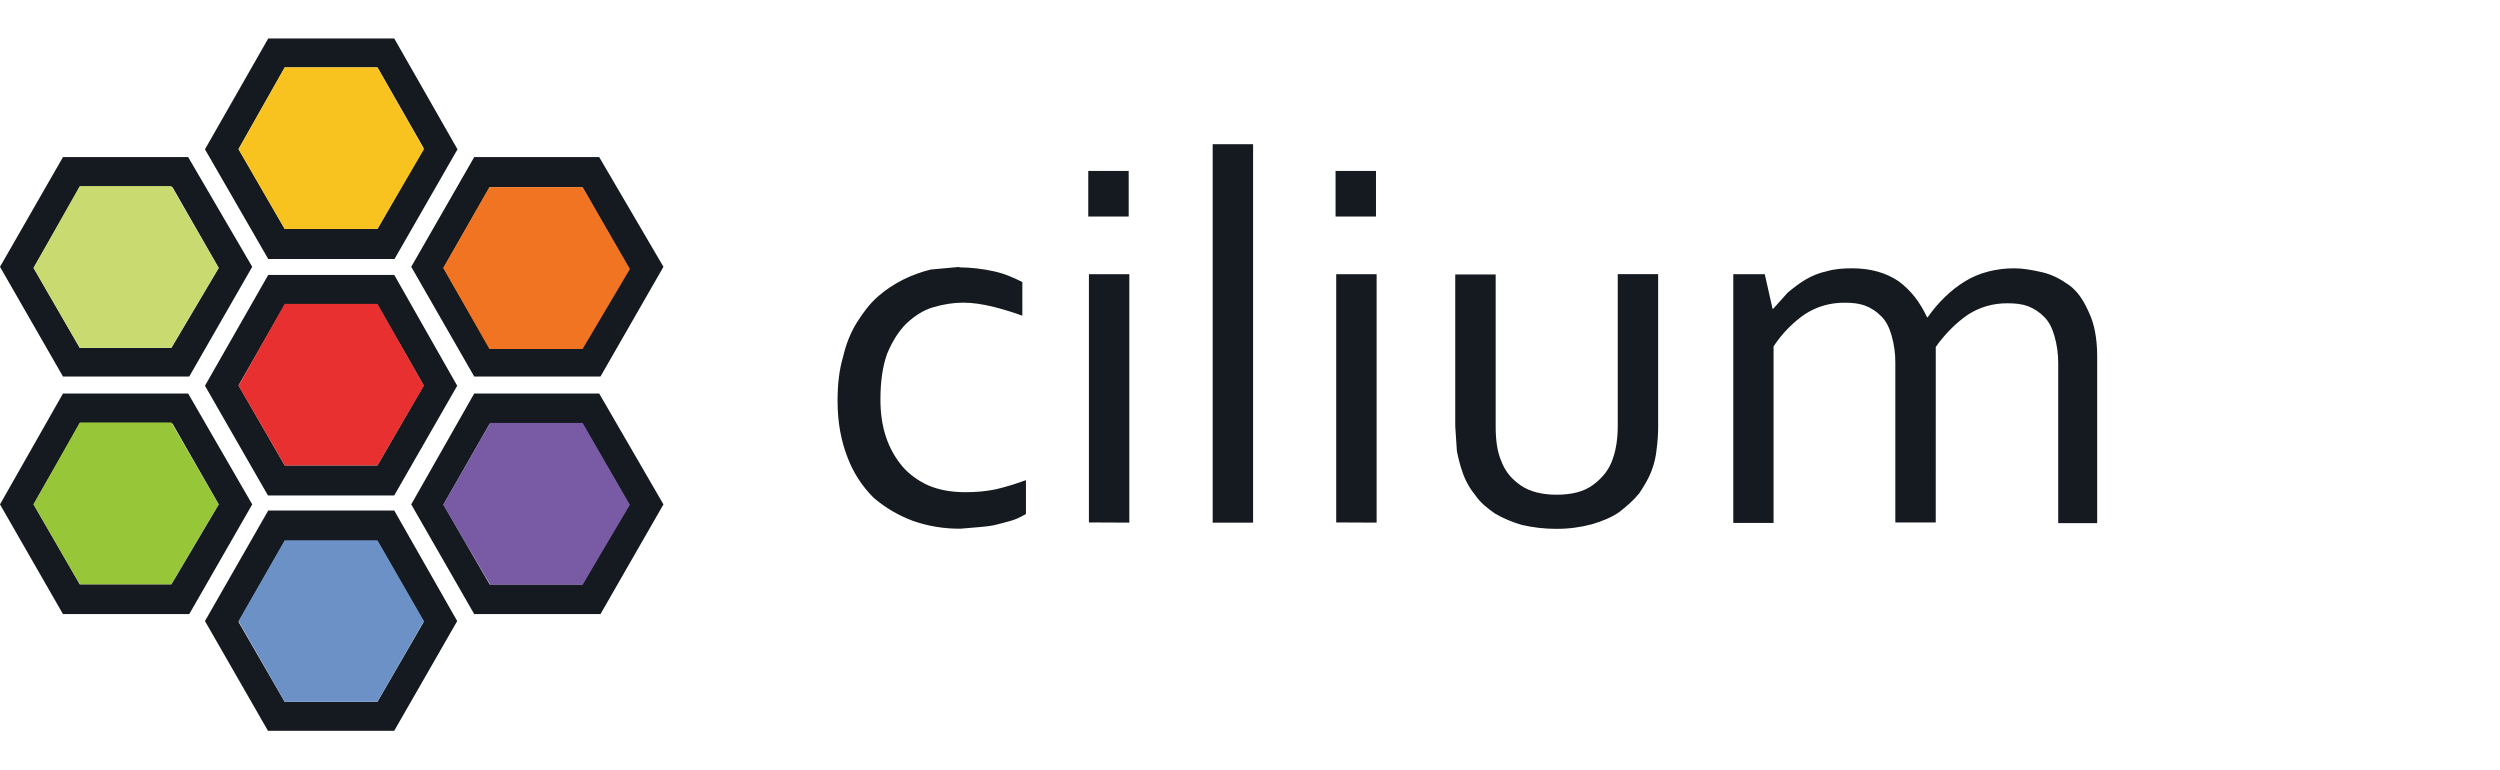
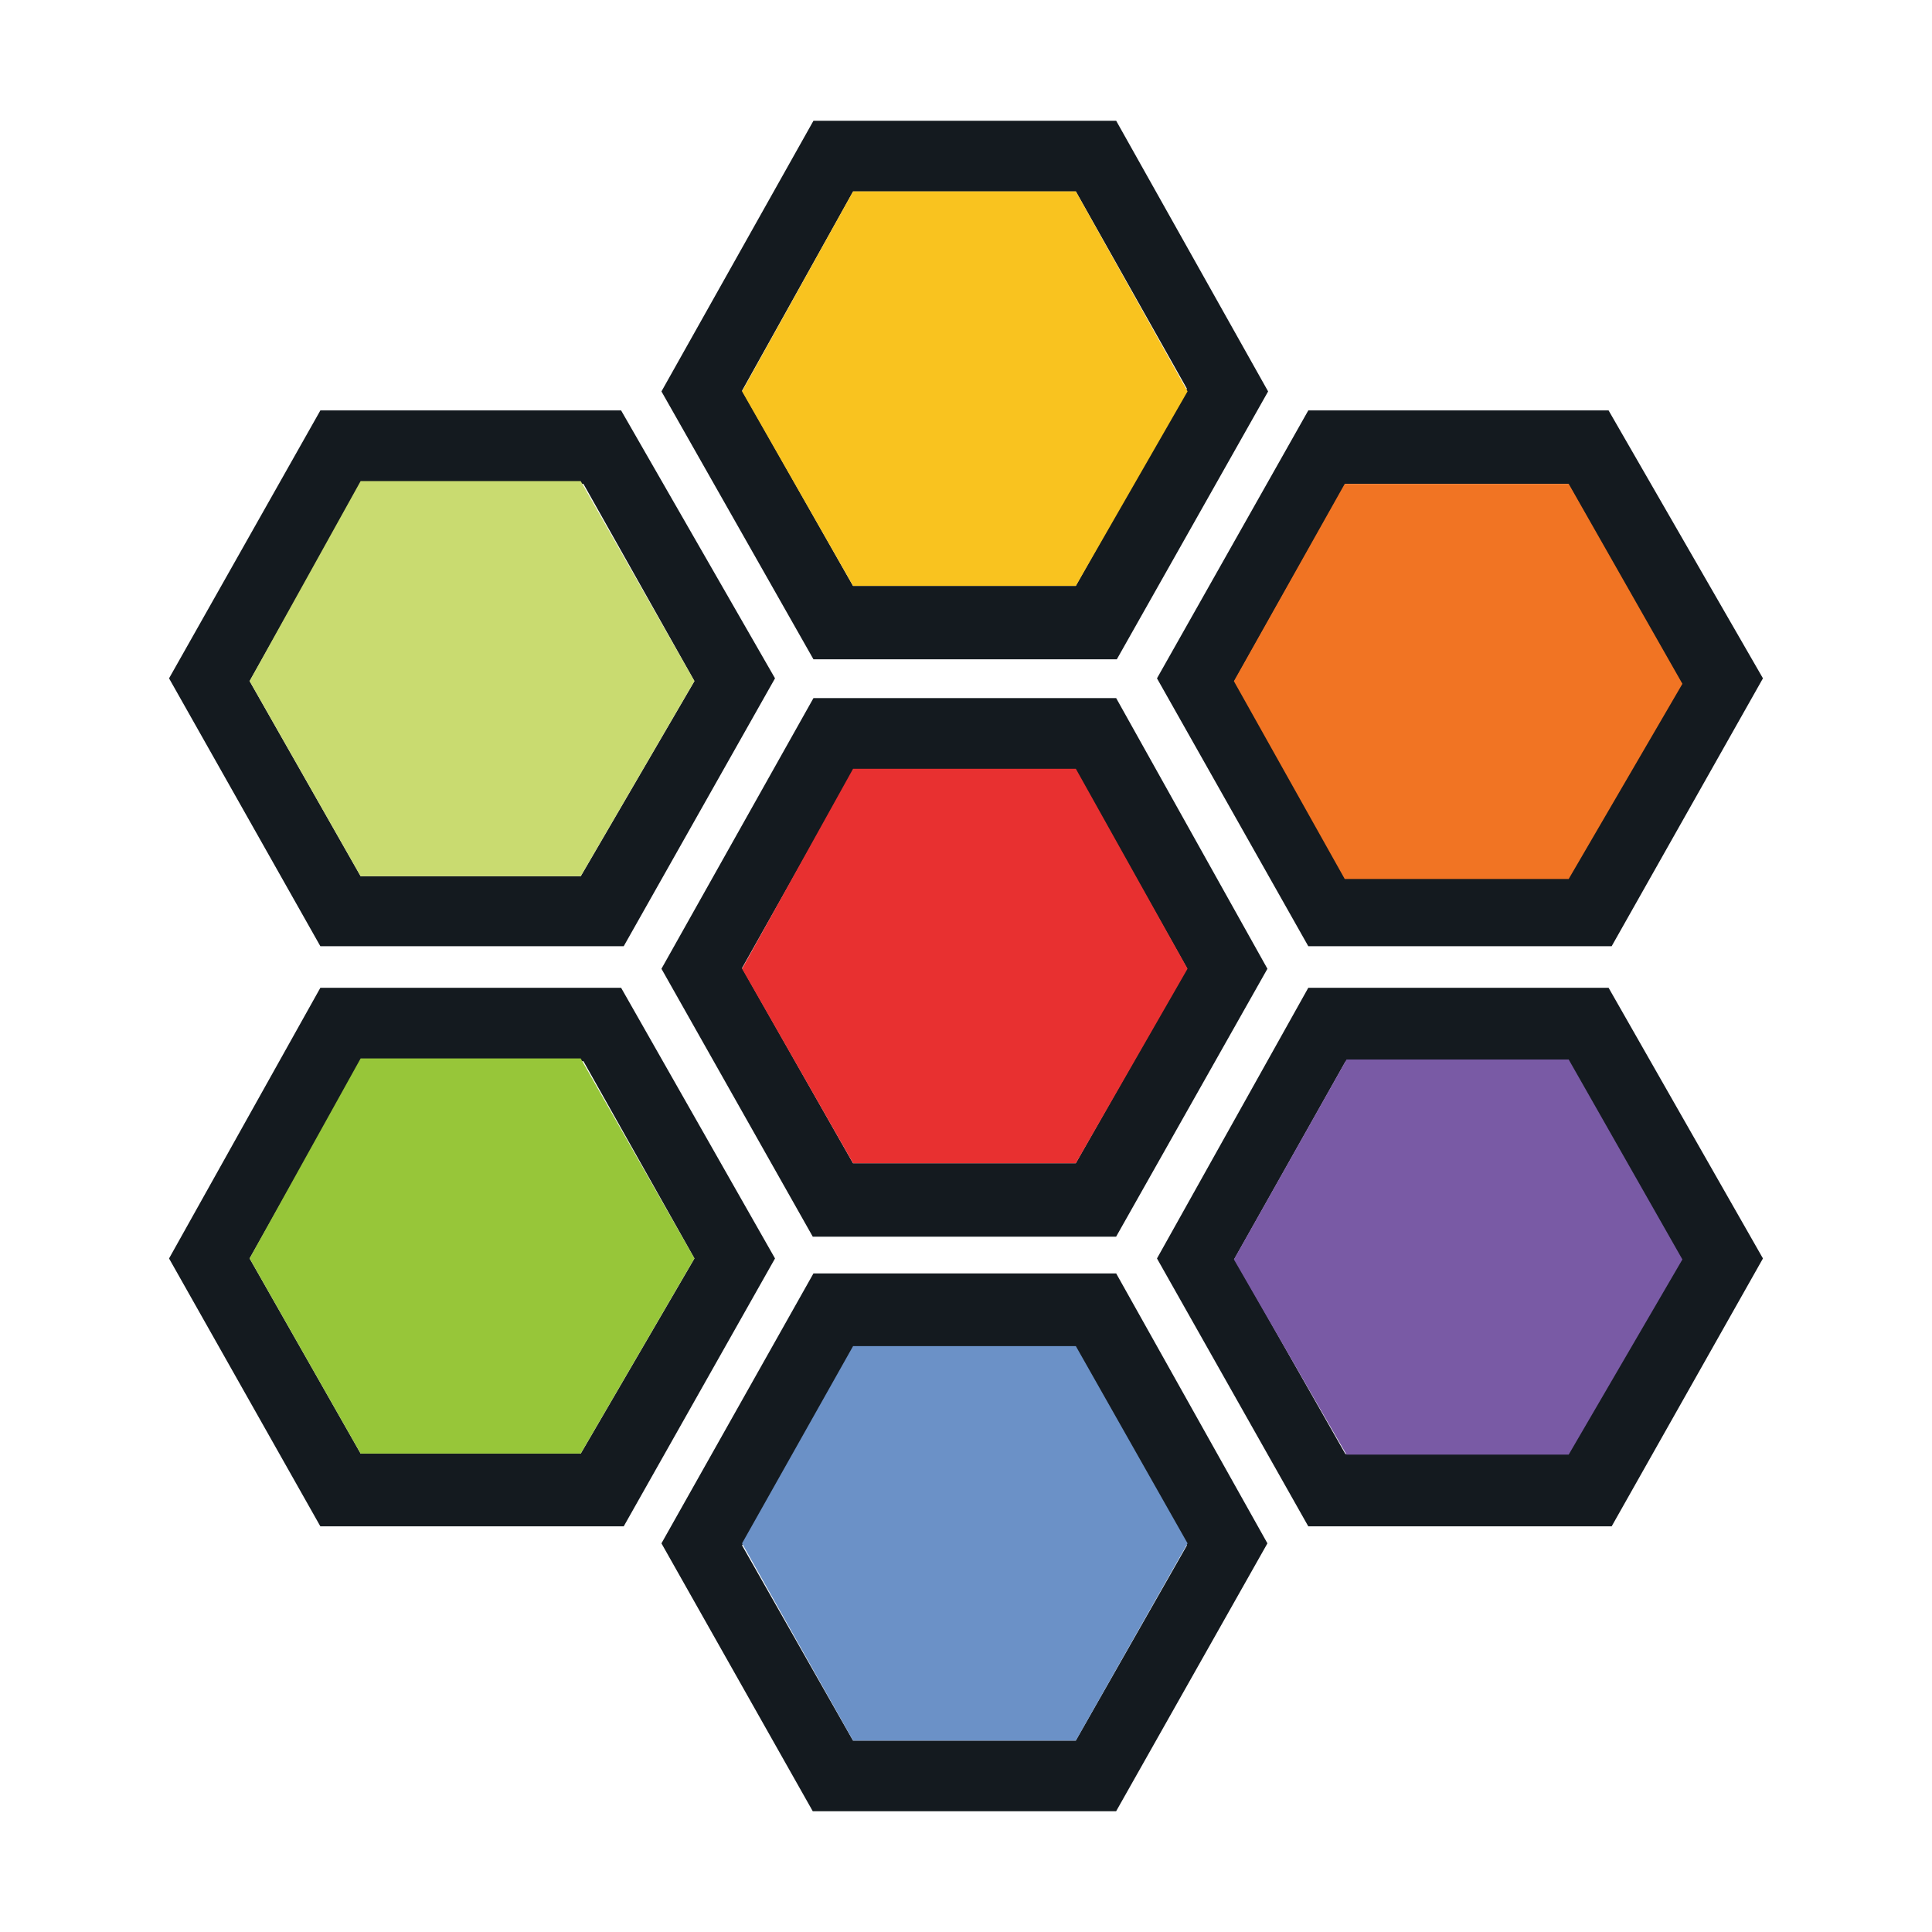
- <svg xmlns="http://www.w3.org/2000/svg" width="260" height="80" viewBox="0 0 260 80" fill="none">
-   <path d="M41.001 28.59H27.897L21.316 40.118L27.866 51.528H40.999L47.549 40.118L41.001 28.59ZM39.253 48.4H29.608L24.806 40.087L29.612 31.687H39.257L44.063 40.087L39.253 48.4Z" fill="#141A1F" />
-   <path d="M24.804 40.116L29.61 48.4H39.255L44.091 40.116L39.255 31.6H29.61L24.804 40.116Z" fill="#E83030" />
-   <path d="M41.001 53.092H27.897L21.316 64.59L27.866 76H40.999L47.549 64.59L41.001 53.092ZM39.253 72.99H29.608L24.806 64.677L29.612 56.277H39.257L44.063 64.677L39.253 72.99Z" fill="#141A1F" />
-   <path d="M24.804 64.59L29.61 72.99H39.255L44.091 64.59L39.255 56.19H29.61L24.804 64.59Z" fill="#6B91C7" />
-   <path d="M41.001 4H27.897L21.316 15.528L27.897 26.938H41.029L47.579 15.528L41.001 4ZM39.253 23.81H29.608L24.806 15.498L29.612 7.012H39.257L44.063 15.412L39.253 23.81Z" fill="#141A1F" />
-   <path d="M24.804 15.526L29.61 23.81H39.255L44.091 15.526L39.255 7.01H29.61L24.804 15.526Z" fill="#F9C31F" />
-   <path d="M62.317 40.928H49.318L42.768 52.456L49.318 63.866H62.45L69 52.456L62.317 40.928ZM60.569 60.786H50.925L46.119 52.474L50.925 44.074H60.569L65.375 52.474L60.569 60.786Z" fill="#141A1F" />
-   <path d="M46.098 52.498L50.973 60.811H60.59L65.513 52.498L60.59 43.982H50.973L46.098 52.498Z" fill="#795AA5" />
-   <path d="M62.317 16.338H49.318L42.768 27.748L49.318 39.158H62.45L69 27.748L62.317 16.338ZM60.569 36.176H50.925L46.119 27.864L50.925 19.464H60.569L65.375 27.864L60.569 36.176Z" fill="#141A1F" />
-   <path d="M46.098 27.869L50.895 36.294H60.59L65.513 27.981L60.59 19.465L50.895 19.465L46.098 27.869Z" fill="#F17423" />
-   <path d="M19.57 40.928H6.55L0 52.456L6.55 63.866H19.682L26.232 52.456L19.57 40.928ZM17.822 60.768H8.294L3.488 52.456L8.294 44.056H17.938L22.744 52.456L17.822 60.768Z" fill="#141A1F" />
-   <path d="M3.487 52.453L8.293 60.766H17.821L22.744 52.453L17.821 43.938H8.293L3.487 52.453Z" fill="#97C639" />
-   <path d="M19.57 16.338H6.55L0 27.748L6.55 39.158H19.682L26.232 27.748L19.57 16.338ZM17.822 36.178H8.294L3.488 27.866L8.294 19.466H17.938L22.744 27.866L17.822 36.178Z" fill="#141A1F" />
-   <path d="M3.487 27.863L8.293 36.176H17.821L22.744 27.863L17.821 19.348H8.293L3.487 27.863Z" fill="#C9DB70" />
-   <path d="M99.769 27.807C100.974 27.815 102.174 27.951 103.351 28.213C104.466 28.45 105.408 28.878 106.324 29.331V32.832C105.305 32.462 104.268 32.145 103.216 31.883C102.169 31.645 101.225 31.477 100.176 31.477C99.127 31.477 98.118 31.645 97.068 31.951C96.017 32.258 95.143 32.832 94.264 33.644C93.455 34.456 92.811 35.475 92.273 36.762C91.8 38.048 91.565 39.642 91.565 41.572C91.565 42.903 91.734 44.234 92.141 45.433C92.504 46.547 93.078 47.582 93.829 48.481C94.572 49.362 95.517 50.005 96.532 50.478C97.647 50.953 98.93 51.188 100.382 51.188C101.428 51.188 102.439 51.121 103.59 50.884C104.644 50.63 105.682 50.313 106.698 49.934V53.458C106.395 53.627 105.99 53.864 105.517 54.035C105.043 54.206 104.47 54.339 103.829 54.51C103.253 54.678 102.647 54.747 101.904 54.813L99.913 54.982C98.222 55.005 96.541 54.73 94.946 54.17C93.452 53.618 92.067 52.803 90.857 51.765C89.669 50.586 88.747 49.165 88.154 47.598C87.49 45.905 87.107 44.004 87.107 41.67C87.107 39.977 87.276 38.452 87.683 37.099C87.986 35.768 88.492 34.525 89.136 33.505C89.78 32.484 90.464 31.574 91.298 30.842C92.097 30.145 92.982 29.553 93.93 29.08C94.875 28.605 95.855 28.268 96.802 28.031L99.776 27.76L99.769 27.807ZM113.18 22.522V17.778H117.384V22.522H113.18ZM113.247 54.334V28.519H117.45V54.354L113.247 54.334ZM126.118 54.356V15H130.322V54.354L126.118 54.356ZM138.899 22.522V17.778H143.103V22.522H138.899ZM138.966 54.334V28.519H143.169V54.354L138.966 54.334ZM161.86 55C160.654 55.002 159.452 54.865 158.278 54.594C157.299 54.315 156.357 53.917 155.475 53.409C154.665 52.832 153.955 52.291 153.417 51.479C152.83 50.767 152.38 49.951 152.09 49.074C151.853 48.408 151.685 47.742 151.515 46.906L151.346 44.332V28.546H155.55V44.332C155.55 45.79 155.718 46.995 156.125 47.926C156.53 49.045 157.24 49.857 158.183 50.5C159.125 51.144 160.413 51.45 161.864 51.45C163.453 51.45 164.736 51.146 165.714 50.4C166.661 49.69 167.402 48.807 167.771 47.589C168.074 46.708 168.245 45.592 168.245 44.306V28.508H172.448V44.363C172.449 45.168 172.392 45.971 172.28 46.768C172.214 47.475 172.055 48.169 171.807 48.834C171.503 49.715 170.997 50.527 170.479 51.308C169.904 52.018 169.196 52.639 168.422 53.238C167.612 53.815 166.665 54.188 165.55 54.525C164.349 54.845 163.111 55.005 161.868 55H161.86ZM201.318 54.334H197.114V37.714C197.118 36.739 196.981 35.769 196.709 34.834C196.472 34.022 196.134 33.376 195.663 32.903C195.187 32.413 194.611 32.032 193.975 31.785C193.311 31.548 192.647 31.481 191.813 31.481C190.293 31.481 188.942 31.887 187.725 32.666C186.543 33.478 185.393 34.596 184.45 36.021V54.383H180.262V28.519H183.537L184.346 32.113H184.413L185.933 30.42C186.508 29.946 187.114 29.471 187.758 29.089C188.448 28.674 189.201 28.376 189.988 28.208C190.798 27.971 191.676 27.904 192.643 27.904C194.568 27.904 196.156 28.379 197.439 29.236C198.722 30.185 199.669 31.403 200.413 32.996H200.479C201.594 31.403 202.946 30.116 204.395 29.236C205.844 28.355 207.603 27.904 209.497 27.904C210.375 27.904 211.322 28.073 212.368 28.31C213.415 28.548 214.293 29.02 215.172 29.642C216.05 30.263 216.691 31.235 217.229 32.453C217.804 33.638 218.107 35.164 218.107 37.094V54.407H214.054V37.773C214.058 36.799 213.921 35.829 213.649 34.893C213.413 34.081 213.074 33.436 212.603 32.963C212.127 32.473 211.551 32.092 210.915 31.845C210.251 31.608 209.588 31.541 208.753 31.541C207.234 31.541 205.882 31.947 204.665 32.726C203.484 33.538 202.333 34.656 201.32 36.081L201.318 54.334Z" fill="#141A1F" />
+ <svg xmlns="http://www.w3.org/2000/svg" width="128" height="128" viewBox="0 0 128 128" fill="none">
+   <path d="M73.949 46.251H53.894L43.823 64.183L53.848 81.933H73.946L83.97 64.183L73.949 46.251ZM71.273 77.067H56.514L49.164 64.136L56.52 51.069H71.28L78.635 64.136L71.273 77.067Z" fill="#141A1F" />
+   <path d="M49.163 64.18L56.518 77.067H71.278L78.679 64.18L71.278 50.933H56.518L49.163 64.18Z" fill="#E83030" />
+   <path d="M73.949 84.366H53.894L43.823 102.251L53.848 120H73.946L83.97 102.251L73.949 84.366ZM71.273 115.318H56.514L49.164 102.387L56.52 89.32H71.28L78.635 102.387L71.273 115.318Z" fill="#141A1F" />
+   <path d="M49.163 102.251L56.518 115.317H71.278L78.679 102.251L71.278 89.184H56.518L49.163 102.251Z" fill="#6B91C7" />
+   <path d="M73.949 8H53.894L43.823 25.933L53.894 43.682H73.992L84.016 25.933L73.949 8ZM71.273 38.816H56.514L49.164 25.885L56.52 12.686H71.28L78.635 25.752L71.273 38.816Z" fill="#141A1F" />
+   <path d="M49.163 25.929L56.518 38.815H71.278L78.679 25.929L71.278 12.682H56.518L49.163 25.929Z" fill="#F9C31F" />
+   <path d="M106.573 65.443H86.678L76.653 83.376L86.678 101.125H106.776L116.8 83.376L106.573 65.443ZM103.898 96.335H89.138L81.782 83.404L89.138 70.337H103.898L111.253 83.404L103.898 96.335Z" fill="#141A1F" />
+   <path d="M81.749 83.442L89.21 96.372H103.93L111.463 83.442L103.93 70.195H89.21L81.749 83.442Z" fill="#795AA5" />
+   <path d="M106.573 27.192H86.678L76.653 44.941L86.678 62.69H106.776L116.8 44.941L106.573 27.192ZM103.898 58.052H89.138L81.782 45.121L89.138 32.055H103.898L111.253 45.121L103.898 58.052Z" fill="#141A1F" />
+   <path d="M81.749 45.13L89.092 58.235H103.93L111.464 45.304L103.93 32.057L89.092 32.057L81.749 45.13Z" fill="#F17423" />
+   <path d="M41.15 65.443H21.225L11.2 83.376L21.225 101.125H41.323L51.347 83.376L41.15 65.443ZM38.475 96.306H23.894L16.538 83.376L23.894 70.309H38.654L46.009 83.376L38.475 96.306Z" fill="#141A1F" />
+   <path d="M16.537 83.372L23.892 96.303H38.473L46.007 83.372L38.473 70.125H23.892L16.537 83.372Z" fill="#97C639" />
+   <path d="M41.15 27.192H21.225L11.2 44.941L21.225 62.69H41.323L51.347 44.941L41.15 27.192ZM38.475 58.055H23.894L16.538 45.125L23.894 32.058H38.654L46.009 45.125L38.475 58.055Z" fill="#141A1F" />
+   <path d="M16.537 45.121L23.892 58.052H38.473L46.007 45.121L38.473 31.874H23.892L16.537 45.121Z" fill="#C9DB70" />
</svg>
